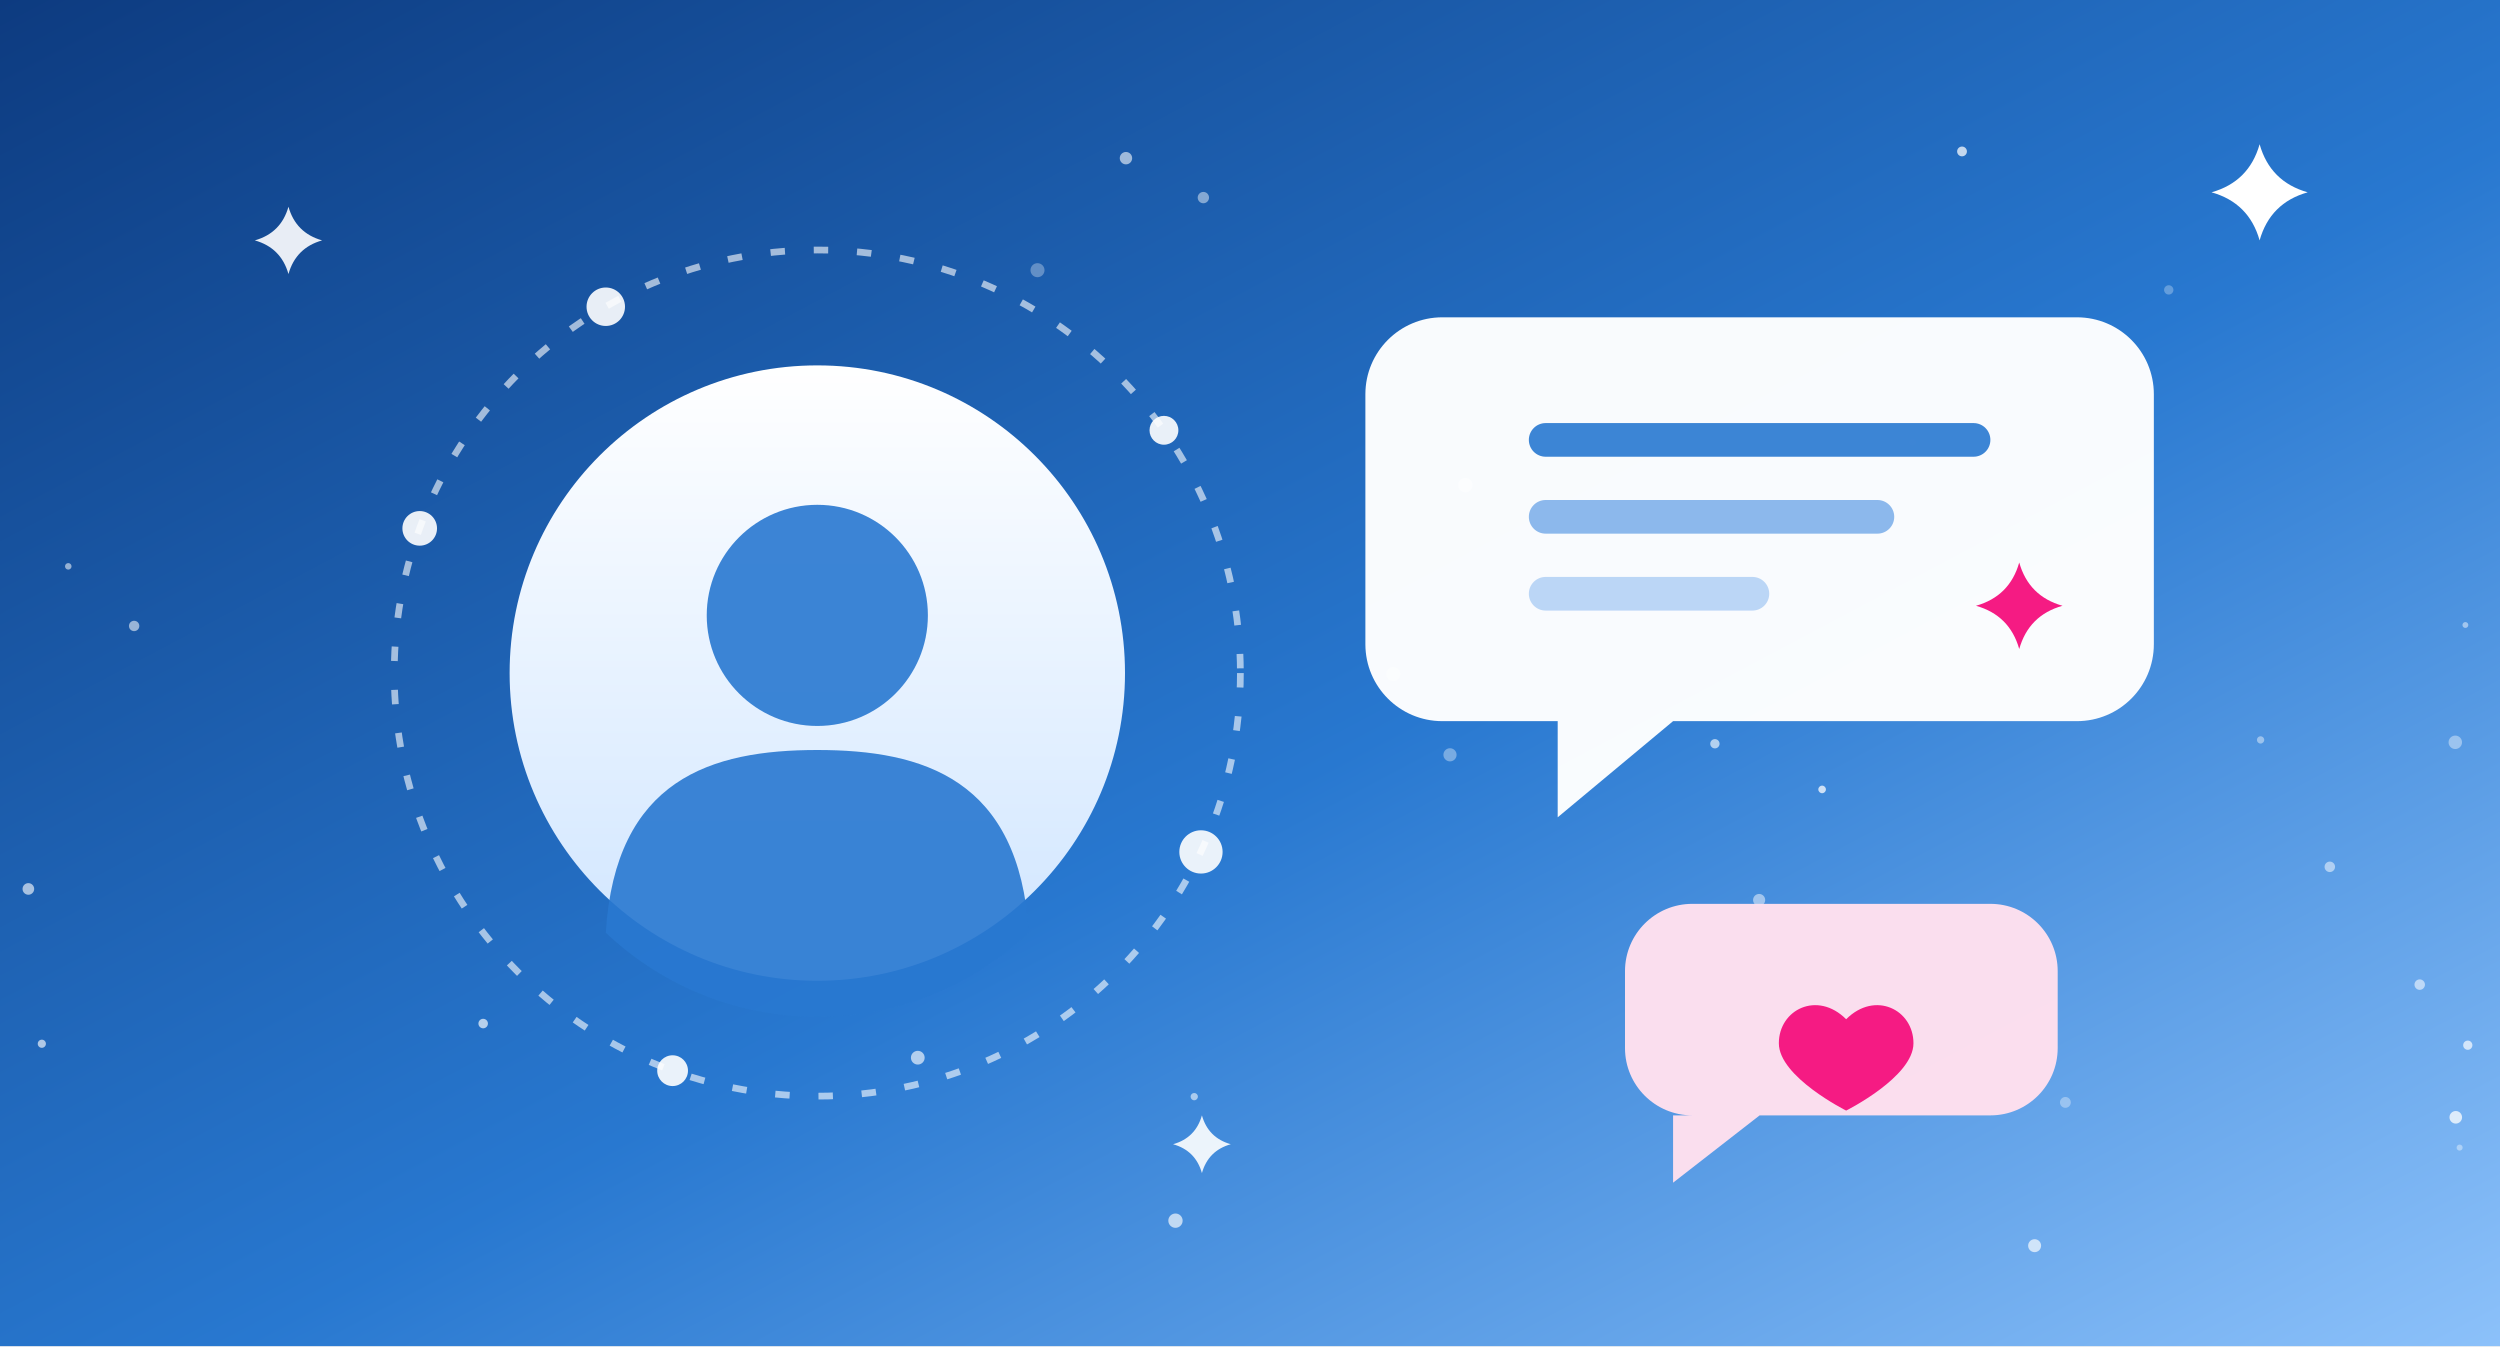
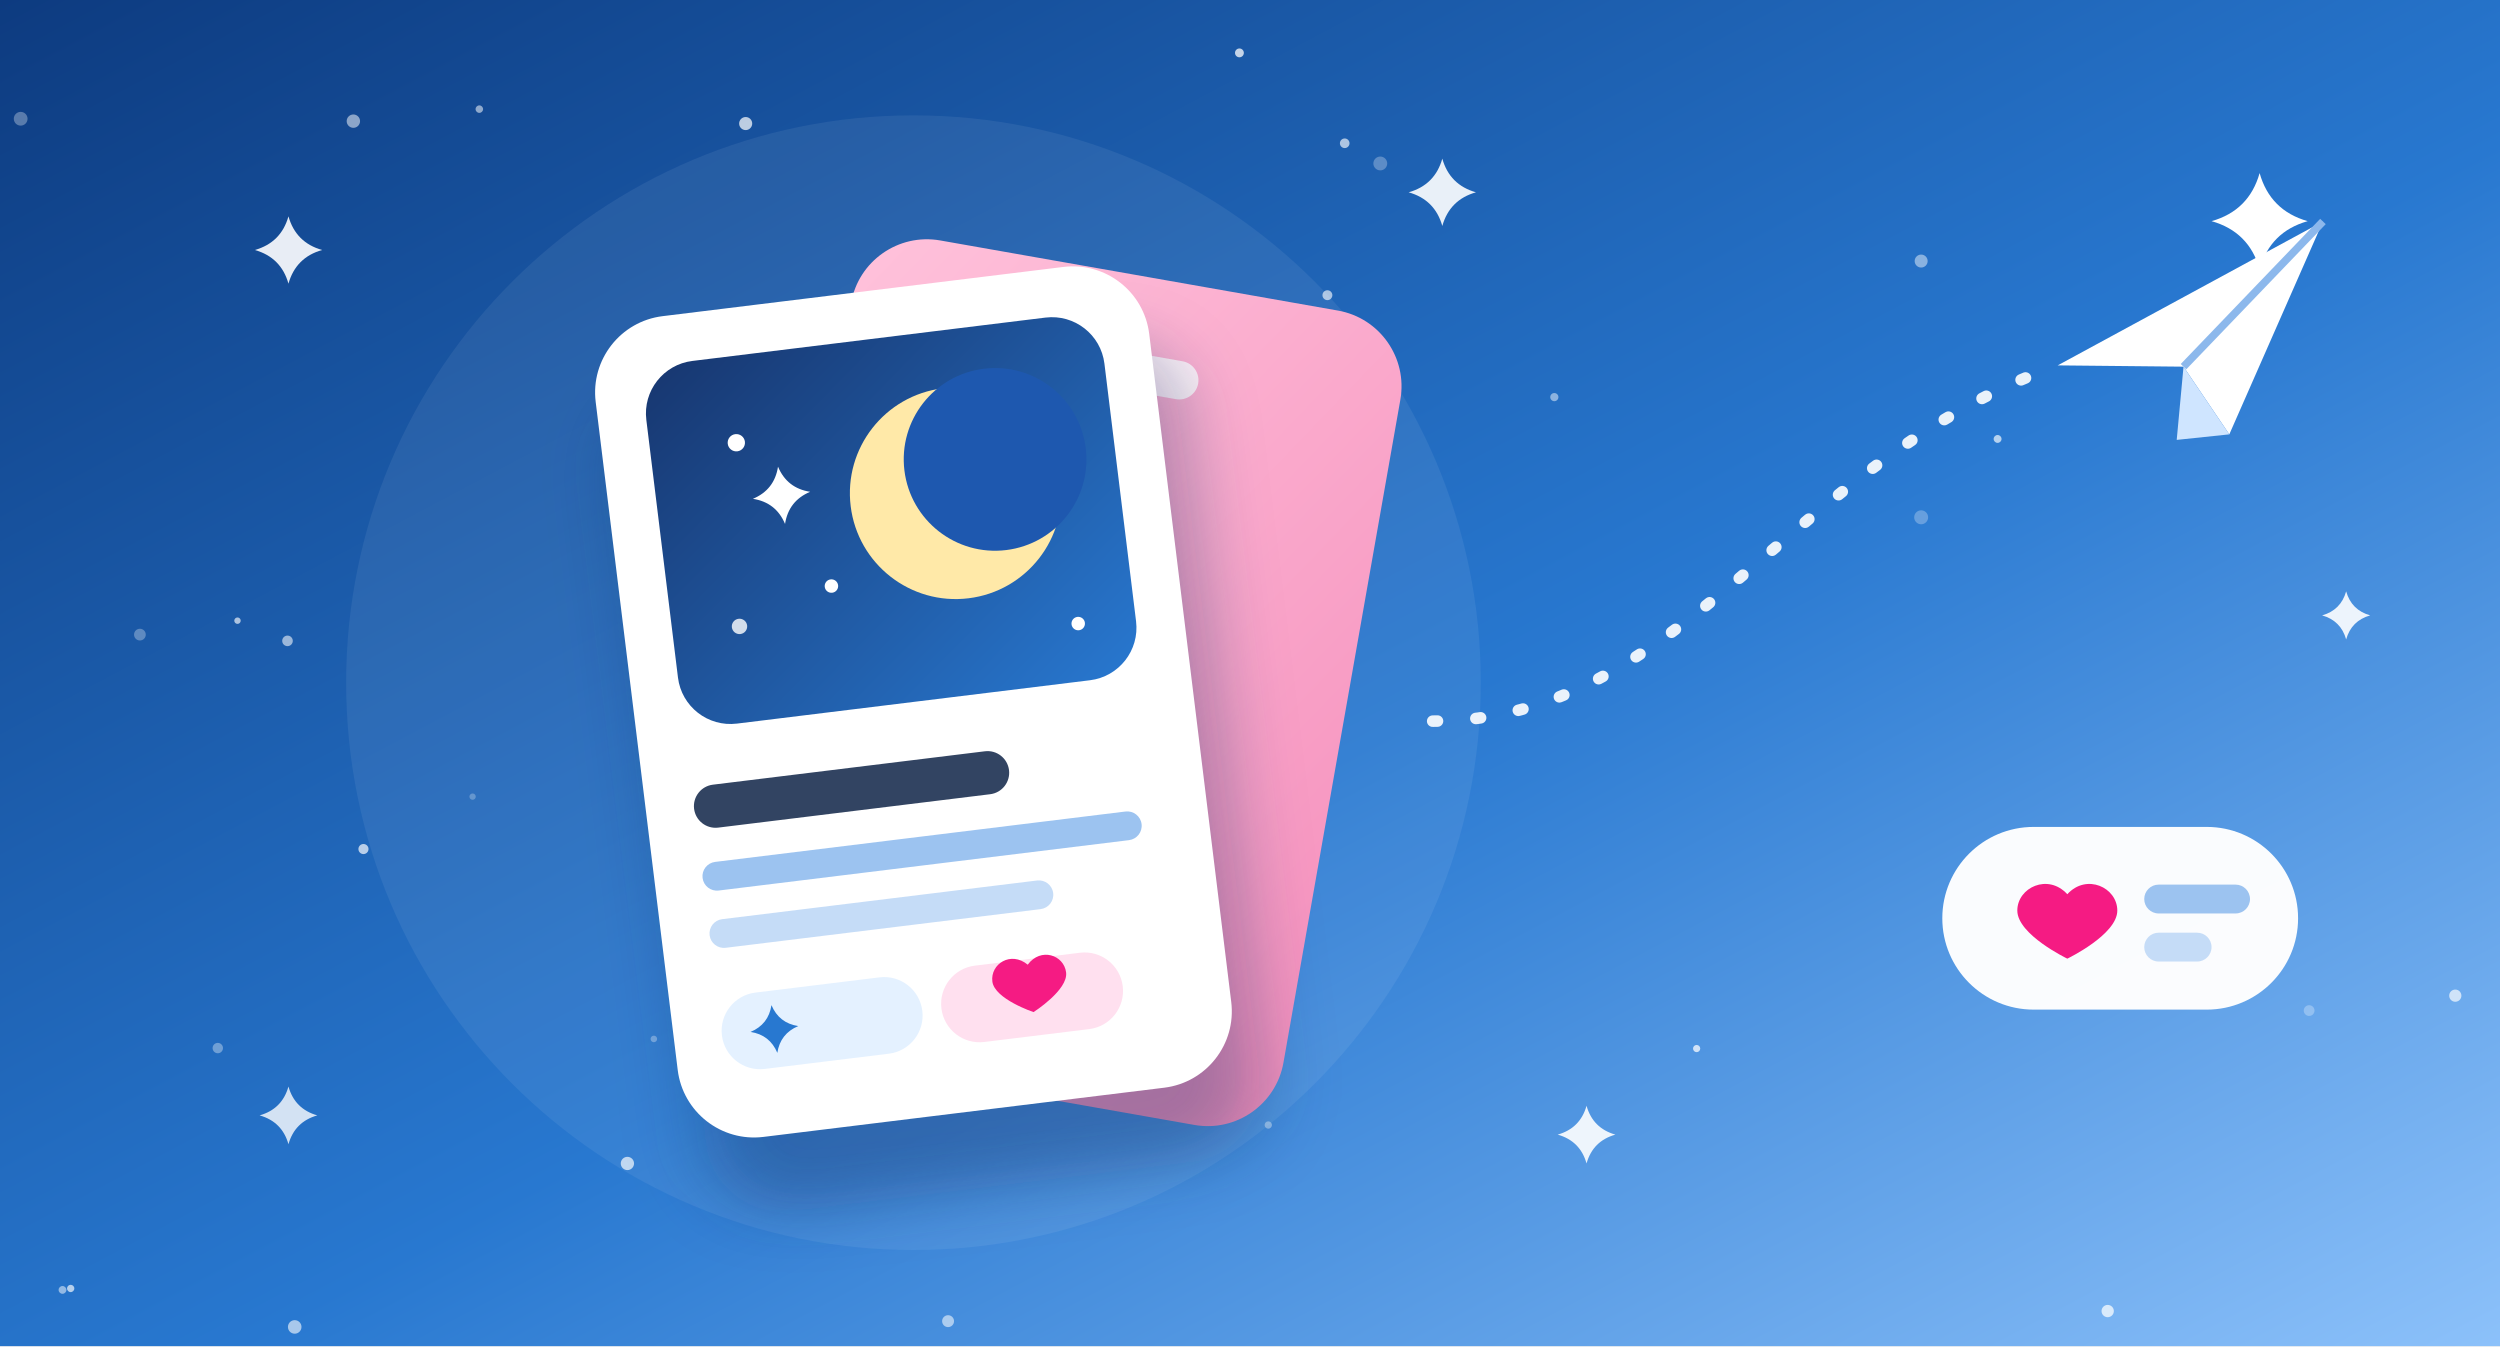
<svg xmlns="http://www.w3.org/2000/svg" viewBox="0 0 520 280" preserveAspectRatio="xMidYMid slice" role="img" aria-hidden="true">
  <defs>
    <linearGradient id="bg" x1="0" y1="0" x2="1" y2="1">
      <stop offset="0" stop-color="#0D3B80" />
      <stop offset=".55" stop-color="#2878D0" />
      <stop offset="1" stop-color="#8CC1FA" />
    </linearGradient>
-     <linearGradient id="av" x1="0" y1="0" x2="0" y2="1">
-       <stop offset="0" stop-color="#FFFFFF" />
-       <stop offset="1" stop-color="#CFE5FF" />
+     <linearGradient id="pic" x1="0" y1="0" x2="1" y2="1">
+       <stop offset="0" stop-color="#17366F" />
+       <stop offset="1" stop-color="#2878D0" />
    </linearGradient>
+     <linearGradient id="back" x1="0" y1="0" x2="1" y2="1">
+       <stop offset="0" stop-color="#FFC2DB" />
+       <stop offset="1" stop-color="#F58FBC" />
+     </linearGradient>
+     <filter id="sh" x="-30%" y="-30%" width="160%" height="160%">
+       <feGaussianBlur stdDeviation="7" />
+     </filter>
  </defs>
  <rect width="520" height="280" fill="url(#bg)" />
-   <circle cx="126.6" cy="140.6" r="0.75" fill="#fff" opacity="0.66" />
-   <circle cx="120.3" cy="154.7" r="1.43" fill="#fff" opacity="0.45" />
-   <circle cx="503.3" cy="204.8" r="1.09" fill="#fff" opacity="0.56" />
-   <circle cx="304.8" cy="100.9" r="1.50" fill="#fff" opacity="0.45" />
-   <circle cx="511.6" cy="238.7" r="0.63" fill="#fff" opacity="0.38" />
-   <circle cx="248.4" cy="228.1" r="0.76" fill="#fff" opacity="0.56" />
-   <circle cx="190.9" cy="220.0" r="1.43" fill="#fff" opacity="0.63" />
-   <circle cx="100.5" cy="212.9" r="0.99" fill="#fff" opacity="0.67" />
-   <circle cx="244.5" cy="253.9" r="1.49" fill="#fff" opacity="0.66" />
-   <circle cx="429.6" cy="229.3" r="1.13" fill="#fff" opacity="0.34" />
-   <circle cx="512.8" cy="130.0" r="0.61" fill="#fff" opacity="0.47" />
-   <circle cx="215.8" cy="56.2" r="1.46" fill="#fff" opacity="0.31" />
-   <circle cx="470.2" cy="153.9" r="0.76" fill="#fff" opacity="0.43" />
-   <circle cx="234.2" cy="32.9" r="1.29" fill="#fff" opacity="0.58" />
-   <circle cx="510.8" cy="232.4" r="1.31" fill="#fff" opacity="0.75" />
-   <circle cx="484.6" cy="180.3" r="1.09" fill="#fff" opacity="0.51" />
-   <circle cx="423.2" cy="259.1" r="1.35" fill="#fff" opacity="0.67" />
-   <circle cx="14.2" cy="117.8" r="0.68" fill="#fff" opacity="0.54" />
-   <circle cx="301.6" cy="157.0" r="1.37" fill="#fff" opacity="0.36" />
-   <circle cx="379.0" cy="164.2" r="0.79" fill="#fff" opacity="0.74" />
-   <circle cx="27.9" cy="130.2" r="1.08" fill="#fff" opacity="0.55" />
-   <circle cx="510.7" cy="154.4" r="1.40" fill="#fff" opacity="0.40" />
-   <circle cx="250.3" cy="41.1" r="1.18" fill="#fff" opacity="0.46" />
-   <circle cx="408.1" cy="31.5" r="1.02" fill="#fff" opacity="0.73" />
-   <circle cx="5.9" cy="184.9" r="1.21" fill="#fff" opacity="0.61" />
-   <circle cx="289.8" cy="140.2" r="1.46" fill="#fff" opacity="0.39" />
-   <circle cx="365.9" cy="187.2" r="1.26" fill="#fff" opacity="0.49" />
-   <circle cx="8.7" cy="217.1" r="0.85" fill="#fff" opacity="0.64" />
-   <circle cx="513.3" cy="217.4" r="0.96" fill="#fff" opacity="0.68" />
-   <circle cx="200.7" cy="89.6" r="1.11" fill="#fff" opacity="0.58" />
-   <circle cx="356.7" cy="154.7" r="0.97" fill="#fff" opacity="0.62" />
-   <circle cx="168.7" cy="169.8" r="0.60" fill="#fff" opacity="0.32" />
-   <circle cx="451.1" cy="60.3" r="0.97" fill="#fff" opacity="0.28" />
-   <circle cx="397.8" cy="92.0" r="0.64" fill="#fff" opacity="0.39" />
-   <circle cx="170" cy="140" r="88" fill="none" stroke="#fff" stroke-width="1.4" stroke-dasharray="3 6" opacity=".6" />
-   <circle cx="126.0" cy="63.8" r="4" fill="#fff" opacity=".9" />
-   <circle cx="242.1" cy="89.5" r="3" fill="#fff" opacity=".9" />
-   <circle cx="249.8" cy="177.2" r="4.5" fill="#fff" opacity=".9" />
-   <circle cx="139.9" cy="222.7" r="3.2" fill="#fff" opacity=".9" />
-   <circle cx="87.3" cy="109.9" r="3.6" fill="#fff" opacity=".9" />
-   <circle cx="170" cy="140" r="64" fill="url(#av)" />
-   <circle cx="170" cy="128" r="23" fill="#2878D0" opacity=".9" />
-   <path d="M126 194 C128 162 148 156 170 156 C192 156 212 162 214 194 A64 64 0 0 1 126 194Z" fill="#2878D0" opacity=".9" />
-   <g>
-     <path d="M300 66 h132 a16 16 0 0 1 16 16 v52 a16 16 0 0 1 -16 16 h-84 l-24 20 v-20 h-24 a16 16 0 0 1 -16 -16 v-52 a16 16 0 0 1 16 -16z" fill="#fff" opacity=".97" />
-     <rect x="318" y="88" width="96" height="7" rx="3.5" fill="#2878D0" opacity=".9" />
-     <rect x="318" y="104" width="76" height="7" rx="3.5" fill="#8CB8EC" />
-     <rect x="318" y="120" width="50" height="7" rx="3.5" fill="#BBD6F6" />
-     <path d="M420 117 Q421.98 124.02 429 126 Q421.98 127.98 420 135 Q418.02 127.98 411 126 Q418.02 124.02 420 117Z" fill="#F51B83" opacity="1" />
+   <circle cx="415.5" cy="91.3" r="0.82" fill="#fff" opacity="0.66" />
+   <circle cx="59.8" cy="133.3" r="1.10" fill="#fff" opacity="0.56" />
+   <circle cx="75.6" cy="176.6" r="1.05" fill="#fff" opacity="0.68" />
+   <circle cx="14.7" cy="268.0" r="0.76" fill="#fff" opacity="0.66" />
+   <circle cx="263.8" cy="234.0" r="0.76" fill="#fff" opacity="0.41" />
+   <circle cx="45.3" cy="218.0" r="1.08" fill="#fff" opacity="0.35" />
+   <circle cx="99.7" cy="22.7" r="0.78" fill="#fff" opacity="0.53" />
+   <circle cx="227.6" cy="197.2" r="0.67" fill="#fff" opacity="0.67" />
+   <circle cx="510.7" cy="207.1" r="1.27" fill="#fff" opacity="0.67" />
+   <circle cx="49.4" cy="129.1" r="0.67" fill="#fff" opacity="0.64" />
+   <circle cx="279.7" cy="29.8" r="1.00" fill="#fff" opacity="0.64" />
+   <circle cx="287.1" cy="34.0" r="1.44" fill="#fff" opacity="0.28" />
+   <circle cx="438.4" cy="272.7" r="1.28" fill="#fff" opacity="0.72" />
+   <circle cx="276.1" cy="61.4" r="1.03" fill="#fff" opacity="0.62" />
+   <circle cx="399.6" cy="107.6" r="1.45" fill="#fff" opacity="0.27" />
+   <circle cx="257.8" cy="11.0" r="0.92" fill="#fff" opacity="0.74" />
+   <circle cx="61.3" cy="276.0" r="1.41" fill="#fff" opacity="0.59" />
+   <circle cx="29.1" cy="132.0" r="1.22" fill="#fff" opacity="0.30" />
+   <circle cx="155.1" cy="25.7" r="1.36" fill="#fff" opacity="0.71" />
+   <circle cx="480.3" cy="210.2" r="1.12" fill="#fff" opacity="0.28" />
+   <circle cx="250.3" cy="213.0" r="1.28" fill="#fff" opacity="0.26" />
+   <circle cx="4.3" cy="24.7" r="1.43" fill="#fff" opacity="0.31" />
+   <circle cx="202.9" cy="133.3" r="1.40" fill="#fff" opacity="0.32" />
+   <circle cx="136.0" cy="216.1" r="0.68" fill="#fff" opacity="0.33" />
+   <circle cx="13.0" cy="268.3" r="0.81" fill="#fff" opacity="0.50" />
+   <circle cx="197.2" cy="274.8" r="1.24" fill="#fff" opacity="0.55" />
+   <circle cx="254.6" cy="75.0" r="1.36" fill="#fff" opacity="0.30" />
+   <circle cx="323.3" cy="82.6" r="0.85" fill="#fff" opacity="0.48" />
+   <circle cx="98.3" cy="165.7" r="0.66" fill="#fff" opacity="0.26" />
+   <circle cx="73.5" cy="25.2" r="1.39" fill="#fff" opacity="0.51" />
+   <circle cx="352.9" cy="218.1" r="0.75" fill="#fff" opacity="0.73" />
+   <circle cx="199.8" cy="128.9" r="1.04" fill="#fff" opacity="0.60" />
+   <circle cx="399.6" cy="54.3" r="1.35" fill="#fff" opacity="0.46" />
+   <circle cx="130.5" cy="242.0" r="1.38" fill="#fff" opacity="0.68" />
+   <circle cx="190" cy="142" r="118" fill="#fff" opacity=".07" />
+   <g transform="translate(222 142) rotate(10)">
+     <rect x="-58" y="-86" width="116" height="172" rx="16" fill="url(#back)" />
+     <rect x="-44" y="-70" width="60" height="8" rx="4" fill="#fff" opacity=".8" />
+     <rect x="-44" y="-54" width="40" height="6" rx="3" fill="#fff" opacity=".55" />
  </g>
-   <g>
-     <path d="M352 188 h62 a14 14 0 0 1 14 14 v16 a14 14 0 0 1 -14 14 h-48 l-18 14 v-14 h4 a14 14 0 0 1 -14 -14 v-16 a14 14 0 0 1 14 -14z" fill="#FFE0EF" opacity=".97" />
-     <path d="M384 212 c-6 -6 -14 -2 -14 5 c0 7 14 14 14 14 s14 -7 14 -14 c0 -7 -8 -11 -14 -5z" fill="#F51B83" />
+   <g transform="translate(190 146) rotate(-7)">
+     <rect x="-58" y="-80" width="116" height="172" rx="16" fill="#0A2A63" opacity=".35" filter="url(#sh)" transform="translate(4 10)" />
+     <rect x="-58" y="-86" width="116" height="172" rx="16" fill="#fff" />
+     <rect x="-48" y="-76" width="96" height="76" rx="11" fill="url(#pic)" />
+     <circle cx="14" cy="-42" r="22" fill="#FFE9A8" />
+     <circle cx="23" cy="-48" r="19" fill="#1E58AF" />
+     <circle cx="-30" cy="-58" r="1.8" fill="#fff" />
+     <circle cx="-14" cy="-26" r="1.4" fill="#fff" />
+     <circle cx="-34" cy="-20" r="1.6" fill="#fff" opacity=".8" />
+     <circle cx="36" cy="-12" r="1.4" fill="#fff" />
+     <path d="M-22 -52 Q-20.68 -47.32 -16 -46 Q-20.68 -44.68 -22 -40 Q-23.32 -44.68 -28 -46 Q-23.32 -47.32 -22 -52Z" fill="#fff" opacity="1" />
+     <rect x="-48" y="12" width="66" height="9" rx="4.5" fill="#172B4D" opacity=".88" />
+     <rect x="-48" y="28" width="92" height="6" rx="3" fill="#9CC3F0" />
+     <rect x="-48" y="40" width="72" height="6" rx="3" fill="#C5DCF7" />
+     <rect x="-48" y="56" width="42" height="16" rx="8" fill="#E4F1FF" />
+     <path d="M-37 59 Q-35.9 62.9 -32 64 Q-35.9 65.1 -37 69 Q-38.1 65.1 -42 64 Q-38.1 62.9 -37 59Z" fill="#2878D0" opacity="1" />
+     <rect x="-2" y="56" width="38" height="16" rx="8" fill="#FFE0EF" />
+     <path d="M17 62 c-3.4 -3.6 -8.4 -1.2 -8.4 2.8 c0 4 8.4 8 8.4 8 s8.4 -4 8.4 -8 c0 -4 -5 -6.4 -8.4 -2.8z" fill="#F51B83" transform="translate(0 -1) scale(.92) translate(1.4 1.2)" />
  </g>
-   <path d="M470 30 Q472.2 37.8 480 40 Q472.2 42.2 470 50 Q467.8 42.2 460 40 Q467.8 37.8 470 30Z" fill="#fff" opacity="1" />
-   <path d="M60 43 Q61.54 48.46 67 50 Q61.54 51.54 60 57 Q58.46 51.54 53 50 Q58.46 48.46 60 43Z" fill="#fff" opacity="0.9" />
-   <path d="M250 232 Q251.32 236.68 256 238 Q251.32 239.32 250 244 Q248.68 239.32 244 238 Q248.68 236.68 250 232Z" fill="#fff" opacity="0.9" />
+   <path d="M298 150 C350 150 372 96 428 76" fill="none" stroke="#fff" stroke-width="2.4" stroke-linecap="round" stroke-dasharray="1 8" opacity=".9" />
+   <g transform="translate(428 76) rotate(-6)">
+     <path d="M0 0 L58 -24 L34 18 L26 3Z" fill="#fff" />
+     <path d="M26 3 L58 -24" stroke="#8CB8EC" stroke-width="1.6" fill="none" />
+     <path d="M26 3 L23 18 L34 18Z" fill="#CFE5FF" />
+   </g>
+   <g transform="translate(404 172)">
+     <rect width="74" height="38" rx="19" fill="#fff" opacity=".97" />
+     <path d="M26 20 c-4 -4.4 -10.4 -1.4 -10.4 3.4 c0 5 10.4 10 10.4 10 s10.4 -5 10.4 -10 c0 -4.8 -6.4 -7.8 -10.4 -3.4z" fill="#F51B83" transform="translate(0 -6)" />
+     <rect x="42" y="12" width="22" height="6" rx="3" fill="#9CC3F0" />
+     <rect x="42" y="22" width="14" height="6" rx="3" fill="#C5DCF7" />
+   </g>
+   <path d="M470 36 Q472.2 43.8 480 46 Q472.2 48.2 470 56 Q467.8 48.2 460 46 Q467.8 43.8 470 36Z" fill="#fff" opacity="1" />
+   <path d="M300 33 Q301.54 38.46 307 40 Q301.54 41.54 300 47 Q298.46 41.54 293 40 Q298.46 38.46 300 33Z" fill="#fff" opacity="0.9" />
+   <path d="M60 45 Q61.54 50.46 67 52 Q61.54 53.54 60 59 Q58.46 53.54 53 52 Q58.46 50.46 60 45Z" fill="#fff" opacity="0.9" />
+   <path d="M60 226 Q61.32 230.68 66 232 Q61.32 233.32 60 238 Q58.68 233.32 54 232 Q58.68 230.68 60 226Z" fill="#fff" opacity="0.8" />
+   <path d="M330 230 Q331.32 234.68 336 236 Q331.32 237.32 330 242 Q328.68 237.32 324 236 Q328.68 234.68 330 230Z" fill="#fff" opacity="0.9" />
+   <path d="M488 123 Q489.1 126.9 493 128 Q489.1 129.1 488 133 Q486.9 129.1 483 128 Q486.9 126.9 488 123Z" fill="#fff" opacity="0.9" />
</svg>
